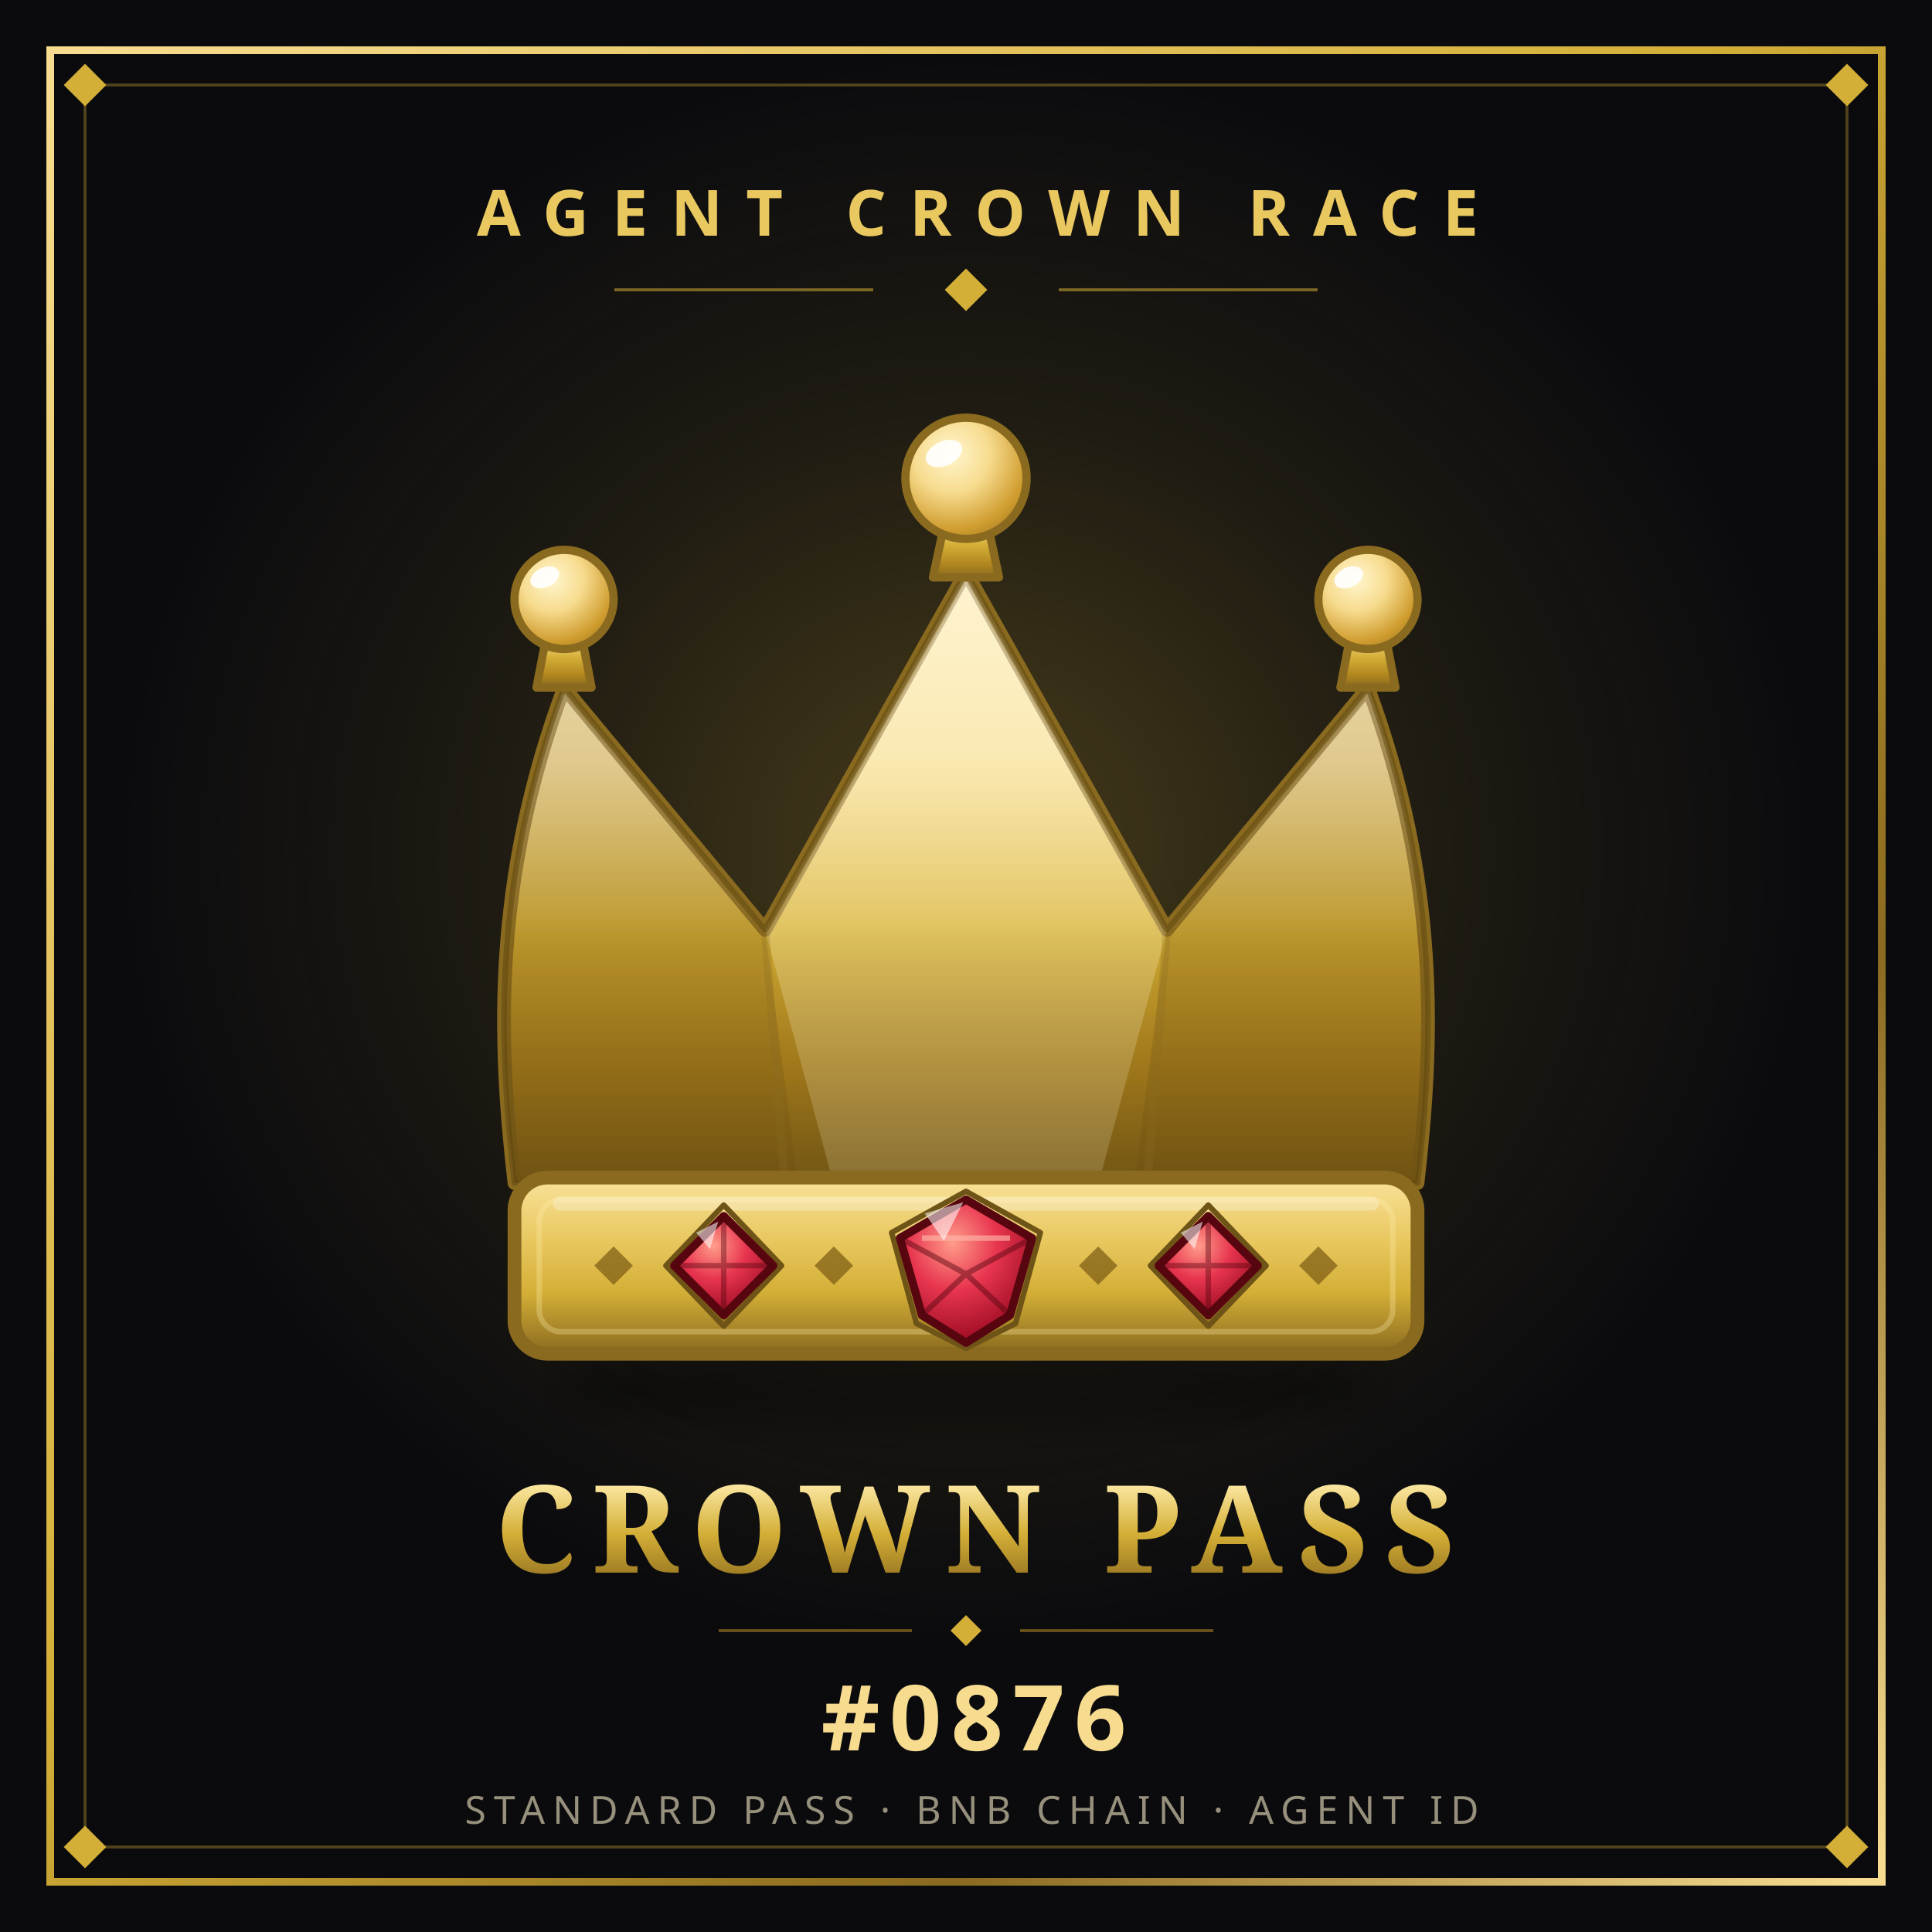
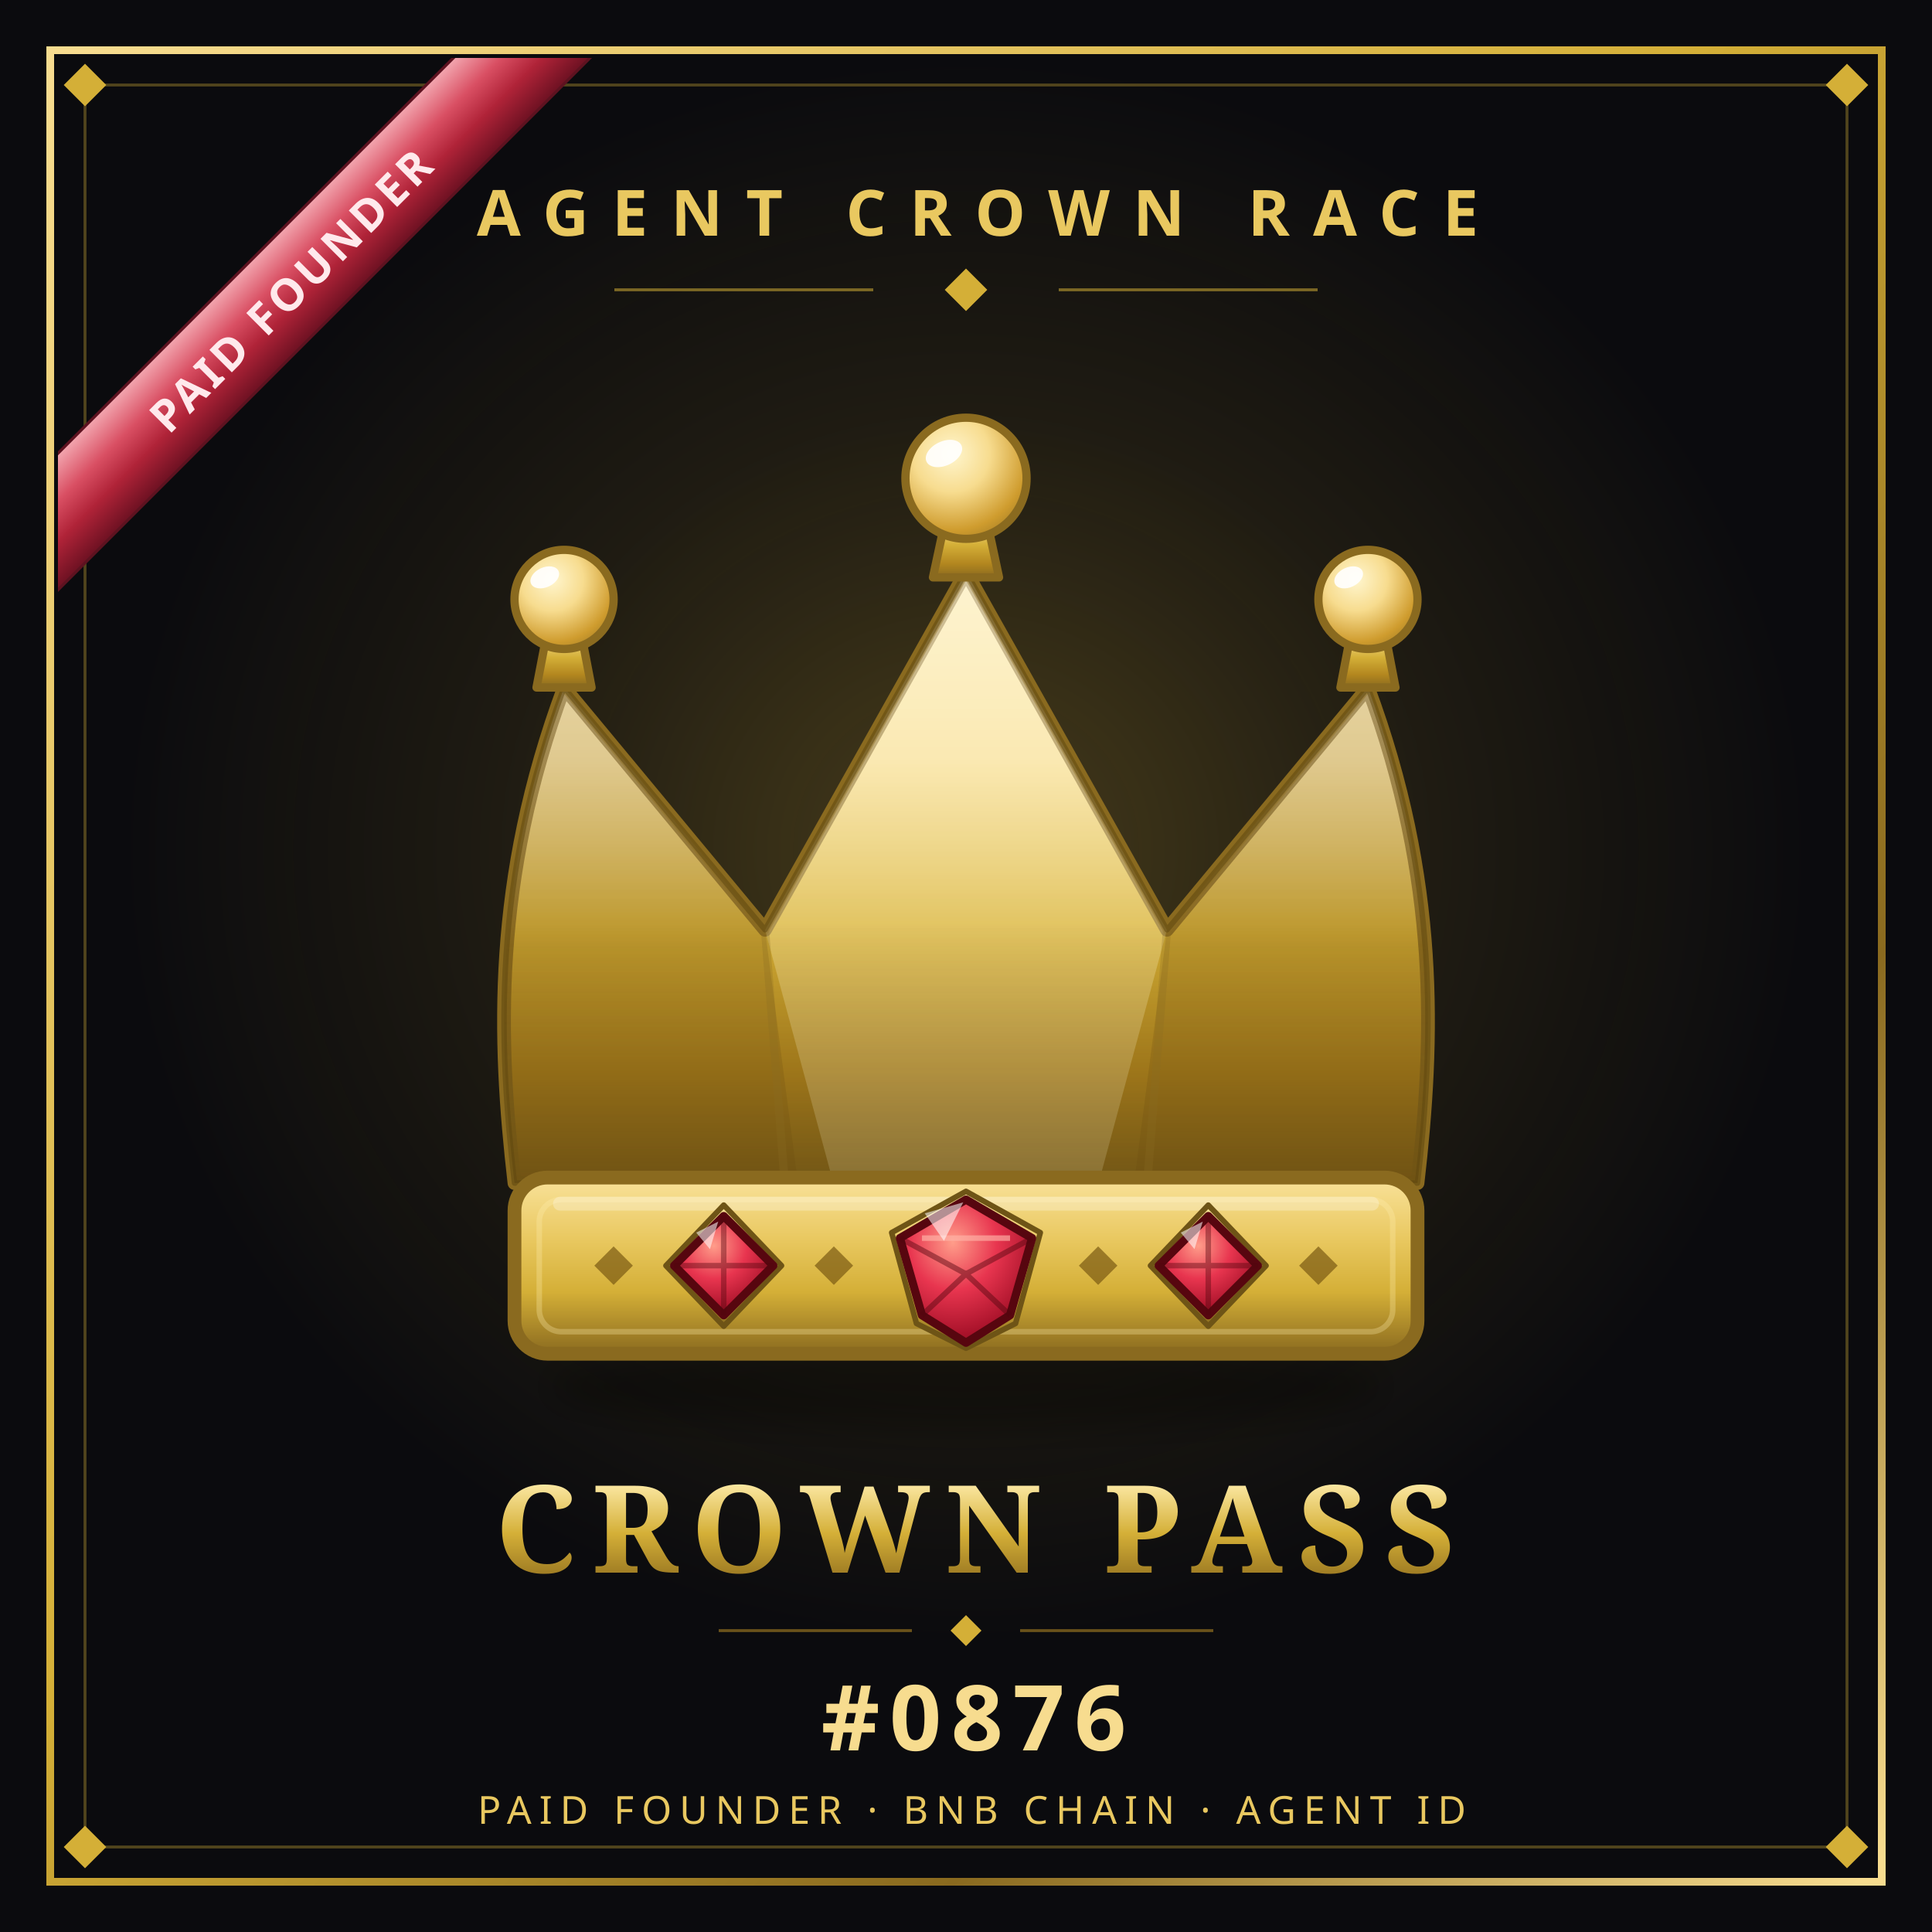
<svg xmlns="http://www.w3.org/2000/svg" viewBox="0 0 1000 1000" role="img" aria-label="Crown Pass #0876">
  <defs>
    <radialGradient id="passGlow" cx=".5" cy=".5" r=".5">
      <stop offset="0" stop-color="#d4af37" stop-opacity=".30" />
      <stop offset=".55" stop-color="#d4af37" stop-opacity=".10" />
      <stop offset="1" stop-color="#d4af37" stop-opacity="0" />
    </radialGradient>
    <linearGradient id="frameGold" x1="0" y1="0" x2="1" y2="1">
      <stop offset="0" stop-color="#f7dc8f" />
      <stop offset=".45" stop-color="#d4af37" />
      <stop offset=".75" stop-color="#8a6a1f" />
      <stop offset="1" stop-color="#f7dc8f" />
    </linearGradient>
    <linearGradient id="titleGold" x1="0" y1="0" x2="0" y2="1">
      <stop offset="0" stop-color="#fbe7a1" />
      <stop offset=".55" stop-color="#d4af37" />
      <stop offset="1" stop-color="#a07d24" />
    </linearGradient>
    <clipPath id="cardClip">
      <rect x="30" y="30" width="940" height="940" />
    </clipPath>
  </defs>
  <defs>
+     <linearGradient id="founderBand" x1="0" y1="0" x2="0" y2="1">
+       <stop offset="0" stop-color="#f3a7b0" />
+       <stop offset=".35" stop-color="#d94f63" />
+       <stop offset=".65" stop-color="#b02338" />
+       <stop offset="1" stop-color="#6d1122" />
+     </linearGradient>
    <linearGradient id="goldBody" x1="0" y1="0" x2="0" y2="1">
      <stop offset="0" stop-color="#fbe7a1" />
      <stop offset=".3" stop-color="#f7dc8f" />
      <stop offset=".58" stop-color="#d4af37" />
      <stop offset=".82" stop-color="#b3871f" />
      <stop offset="1" stop-color="#8a6a1f" />
    </linearGradient>
    <linearGradient id="goldBand" x1="0" y1="0" x2="0" y2="1">
      <stop offset="0" stop-color="#f9e29a" />
      <stop offset=".35" stop-color="#e9c860" />
      <stop offset=".65" stop-color="#d4af37" />
      <stop offset="1" stop-color="#8a6a1f" />
    </linearGradient>
    <radialGradient id="orbGrad" cx=".38" cy=".3" r=".9">
      <stop offset="0" stop-color="#fff6cf" />
      <stop offset=".35" stop-color="#f7dc8f" />
      <stop offset=".7" stop-color="#cf9c2e" />
      <stop offset="1" stop-color="#8a6a1f" />
    </radialGradient>
    <radialGradient id="rubyGrad" cx=".4" cy=".3" r=".95">
      <stop offset="0" stop-color="#ff9d8a" />
      <stop offset=".35" stop-color="#e8354f" />
      <stop offset=".68" stop-color="#a8122a" />
      <stop offset="1" stop-color="#5f0815" />
    </radialGradient>
    <linearGradient id="sheenGrad" x1="0" y1="0" x2="0" y2="1">
      <stop offset="0" stop-color="#ffffff" stop-opacity=".5" />
      <stop offset="1" stop-color="#ffffff" stop-opacity="0" />
    </linearGradient>
    <linearGradient id="shadeGrad" x1="0" y1="0" x2="0" y2="1">
      <stop offset="0" stop-color="#463004" stop-opacity="0" />
      <stop offset="1" stop-color="#463004" stop-opacity=".38" />
    </linearGradient>
    <filter id="blur6" x="-40%" y="-40%" width="180%" height="180%">
      <feGaussianBlur stdDeviation="6" />
    </filter>
    <clipPath id="bodyClip">
      <path d="M92 332 C86 280 84 222 110 152 L183 240 L256 110 L329 240 L402 152 C428 222 426 280 420 332 Z" />
    </clipPath>
  </defs>
  <rect width="1000" height="1000" fill="#0b0b0e" />
  <ellipse cx="500" cy="440" rx="440" ry="410" fill="url(#passGlow)" />
  <rect x="26" y="26" width="948" height="948" fill="none" stroke="url(#frameGold)" stroke-width="4" />
  <rect x="44" y="44" width="912" height="912" fill="none" stroke="#d4af37" stroke-width="1.5" opacity=".35" />
  <path d="M44 33 L55 44 L44 55 L33 44 Z" fill="#d4af37" />
  <path d="M956 33 L967 44 L956 55 L945 44 Z" fill="#d4af37" />
  <path d="M44 945 L55 956 L44 967 L33 956 Z" fill="#d4af37" />
  <path d="M956 945 L967 956 L956 967 L945 956 Z" fill="#d4af37" />
  <text x="506" y="122" text-anchor="middle" font-family="'Noto Sans', Arial, sans-serif" font-size="33" font-weight="600" letter-spacing="12" fill="#e9c860">AGENT CROWN RACE</text>
  <g stroke="#d4af37" opacity=".55">
    <path d="M318 150 H452 M548 150 H682" stroke-width="1.5" />
  </g>
  <path d="M500 139 L511 150 L500 161 L489 150 Z" fill="#d4af37" />
  <svg x="215" y="182" width="570" height="570" viewBox="56 30 400 400">
    <g id="crown">
      <ellipse cx="256" cy="406" rx="152" ry="15" fill="#000000" opacity=".30" filter="url(#blur6)" />
      <path d="M92 332 C86 280 84 222 110 152 L183 240 L256 110 L329 240 L402 152 C428 222 426 280 420 332 Z" fill="url(#goldBody)" stroke="#8a6a1f" stroke-width="5" stroke-linejoin="round" />
      <g clip-path="url(#bodyClip)">
        <polygon points="60,340 110,140 183,240 196,340" fill="#7a5a12" opacity=".26" />
        <polygon points="452,340 402,140 329,240 316,340" fill="#7a5a12" opacity=".26" />
        <polygon points="183,240 256,110 329,240 302,340 210,340" fill="#fff3bc" opacity=".30" />
        <rect x="60" y="96" width="392" height="150" fill="url(#sheenGrad)" />
        <rect x="60" y="238" width="392" height="102" fill="url(#shadeGrad)" />
      </g>
      <g stroke="#8a6a1f" stroke-width="3" opacity=".45" fill="none">
        <path d="M110 152 L183 240 L256 110 L329 240 L402 152" />
        <path d="M183 240 L190 330 M329 240 L322 330" opacity=".6" />
      </g>
      <path d="M92 332 C86 280 84 222 110 152 L183 240 L256 110 L329 240 L402 152 C428 222 426 280 420 332 Z" fill="none" stroke="#5f470e" stroke-width="2" stroke-linejoin="round" opacity=".55" />
      <path d="M100 152 L120 152 L115 126 L105 126 Z" fill="url(#goldBody)" stroke="#8a6a1f" stroke-width="3" stroke-linejoin="round" />
      <path d="M244 112 L268 112 L262 84 L250 84 Z" fill="url(#goldBody)" stroke="#8a6a1f" stroke-width="3" stroke-linejoin="round" />
      <path d="M392 152 L412 152 L407 126 L397 126 Z" fill="url(#goldBody)" stroke="#8a6a1f" stroke-width="3" stroke-linejoin="round" />
      <g stroke="#8a6a1f" stroke-width="3">
        <circle cx="110" cy="120" r="18" fill="url(#orbGrad)" />
        <circle cx="256" cy="76" r="22" fill="url(#orbGrad)" />
        <circle cx="402" cy="120" r="18" fill="url(#orbGrad)" />
      </g>
      <g fill="#ffffff">
        <ellipse cx="103" cy="112" rx="5.5" ry="3.6" opacity=".9" transform="rotate(-25 103 112)" />
        <ellipse cx="248" cy="67" rx="7" ry="4.4" opacity=".9" transform="rotate(-25 248 67)" />
        <ellipse cx="395" cy="112" rx="5.5" ry="3.6" opacity=".9" transform="rotate(-25 395 112)" />
      </g>
      <rect x="92" y="330" width="328" height="64" rx="12" fill="url(#goldBand)" stroke="#8a6a1f" stroke-width="5" />
      <rect x="101" y="338" width="310" height="48" rx="8" fill="none" stroke="#ffeeb0" stroke-width="2" opacity=".30" />
      <rect x="106" y="337" width="300" height="5" rx="2.5" fill="#ffffff" opacity=".26" />
      <g fill="#7a5a12" opacity=".7">
        <path d="M128 355 L135 362 L128 369 L121 362 Z" />
        <path d="M208 355 L215 362 L208 369 L201 362 Z" />
        <path d="M304 355 L311 362 L304 369 L297 362 Z" />
        <path d="M384 355 L391 362 L384 369 L377 362 Z" />
      </g>
      <g fill="url(#goldBand)" stroke="#6e5416" stroke-width="2" stroke-linejoin="round">
        <polygon points="256,335 283,350 274,383 256,392 238,383 229,350" />
        <polygon points="168,340 189,362 168,384 147,362" />
        <polygon points="344,340 365,362 344,384 323,362" />
      </g>
      <polygon points="256,338 280,352 272,380 256,390 240,380 232,352" fill="url(#rubyGrad)" stroke="#57060f" stroke-width="3" stroke-linejoin="round" />
      <g stroke="#ffb3a7" stroke-width="2" opacity=".65" fill="none">
        <path d="M240 352 L272 352" />
      </g>
      <g stroke="#50040d" stroke-width="2" opacity=".45" fill="none">
        <path d="M232 352 L256 365 L280 352 M240 380 L256 365 L272 380" />
      </g>
      <polygon points="241,343 255,339 248,353" fill="#ffffff" opacity=".55" />
      <g stroke="#57060f" stroke-width="3" stroke-linejoin="round">
        <polygon points="168,344 186,362 168,380 150,362" fill="url(#rubyGrad)" />
        <polygon points="344,344 362,362 344,380 326,362" fill="url(#rubyGrad)" />
      </g>
      <g stroke="#50040d" stroke-width="2" opacity=".4" fill="none">
        <path d="M150 362 L186 362 M168 344 L168 380" />
        <path d="M326 362 L362 362 M344 344 L344 380" />
      </g>
      <g fill="#ffffff" opacity=".55">
        <polygon points="158,350 166,346 163,356" />
        <polygon points="334,350 342,346 339,356" />
      </g>
    </g>
  </svg>
  <text x="505" y="814" text-anchor="middle" font-family="Georgia, 'Noto Serif', serif" font-size="63" font-weight="700" letter-spacing="8" fill="url(#titleGold)">CROWN PASS</text>
  <g stroke="#8a6a1f" opacity=".75">
    <path d="M372 844 H472 M528 844 H628" stroke-width="1.5" />
  </g>
  <path d="M500 836 L508 844 L500 852 L492 844 Z" fill="#d4af37" />
  <text x="504" y="906" text-anchor="middle" font-family="'Noto Sans', Arial, sans-serif" font-size="47" font-weight="600" letter-spacing="5" fill="#f7dc8f">#0876</text>
-   <text x="503" y="944" text-anchor="middle" font-family="'Noto Sans', Arial, sans-serif" font-size="20" letter-spacing="4" fill="#97907c">STANDARD PASS · BNB CHAIN · AGENT ID</text>
+   <text x="503" y="944" text-anchor="middle" font-family="'Noto Sans', Arial, sans-serif" font-size="20" letter-spacing="4" fill="#e9c860">PAID FOUNDER · BNB CHAIN · AGENT ID</text>
+   <g clip-path="url(#cardClip)">
+     <g transform="rotate(-45 150 150)">
+       <rect x="-90" y="125" width="480" height="50" fill="url(#founderBand)" stroke="#5e1220" stroke-width="1.5" />
+       <text x="150" y="159" text-anchor="middle" font-family="'Noto Sans', Arial, sans-serif" font-size="23" font-weight="700" letter-spacing="2" fill="#ffe9ec">PAID FOUNDER</text>
+     </g>
+   </g>
</svg>
